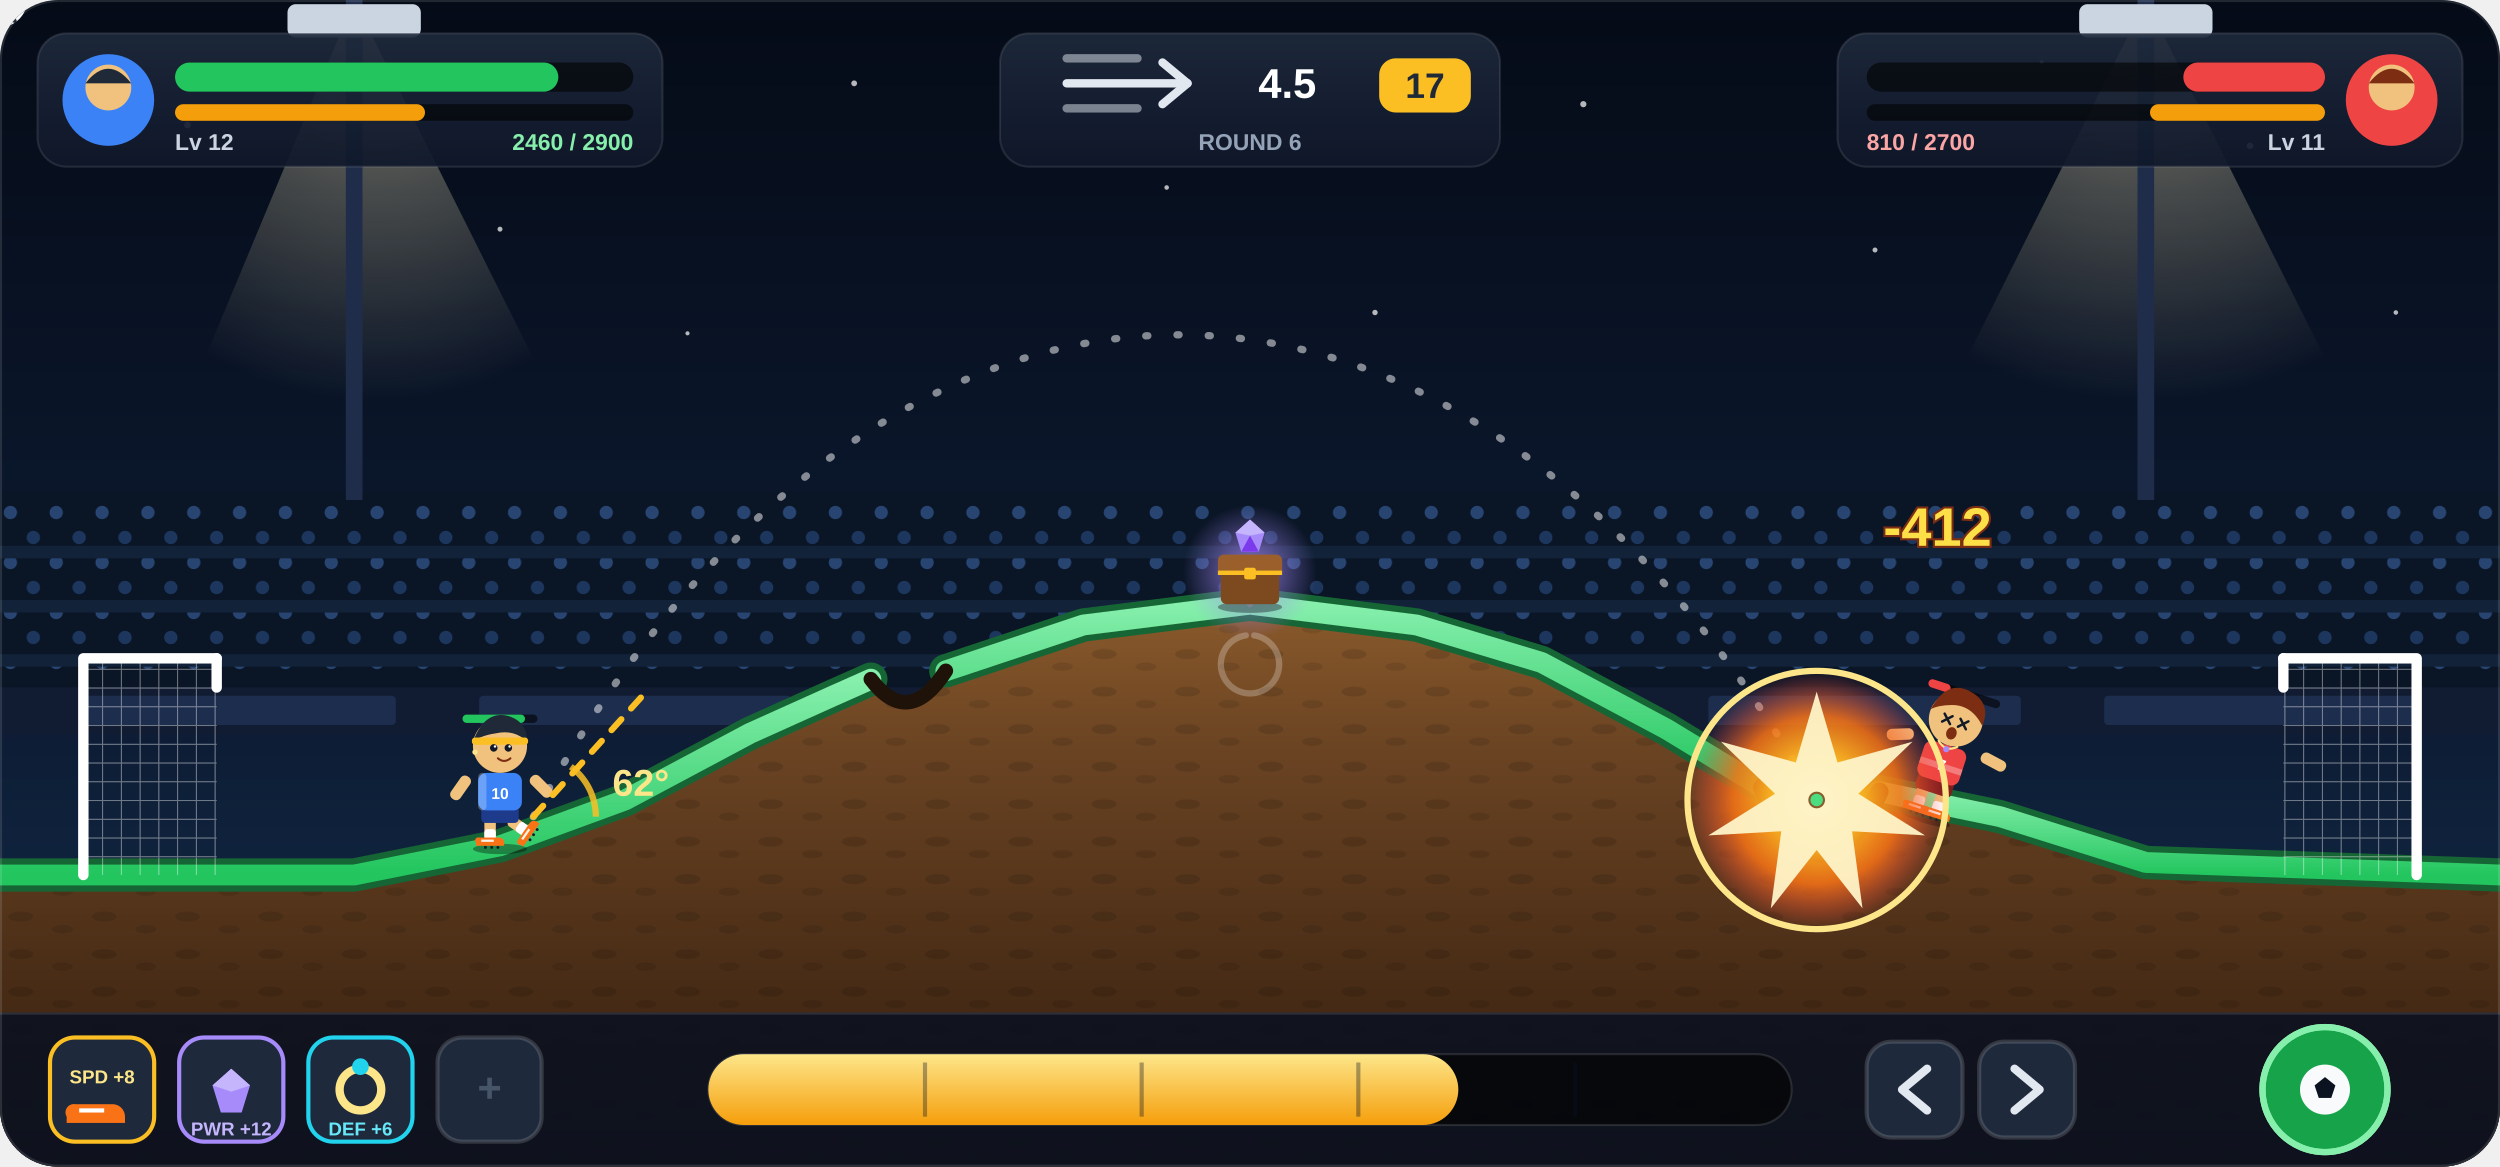
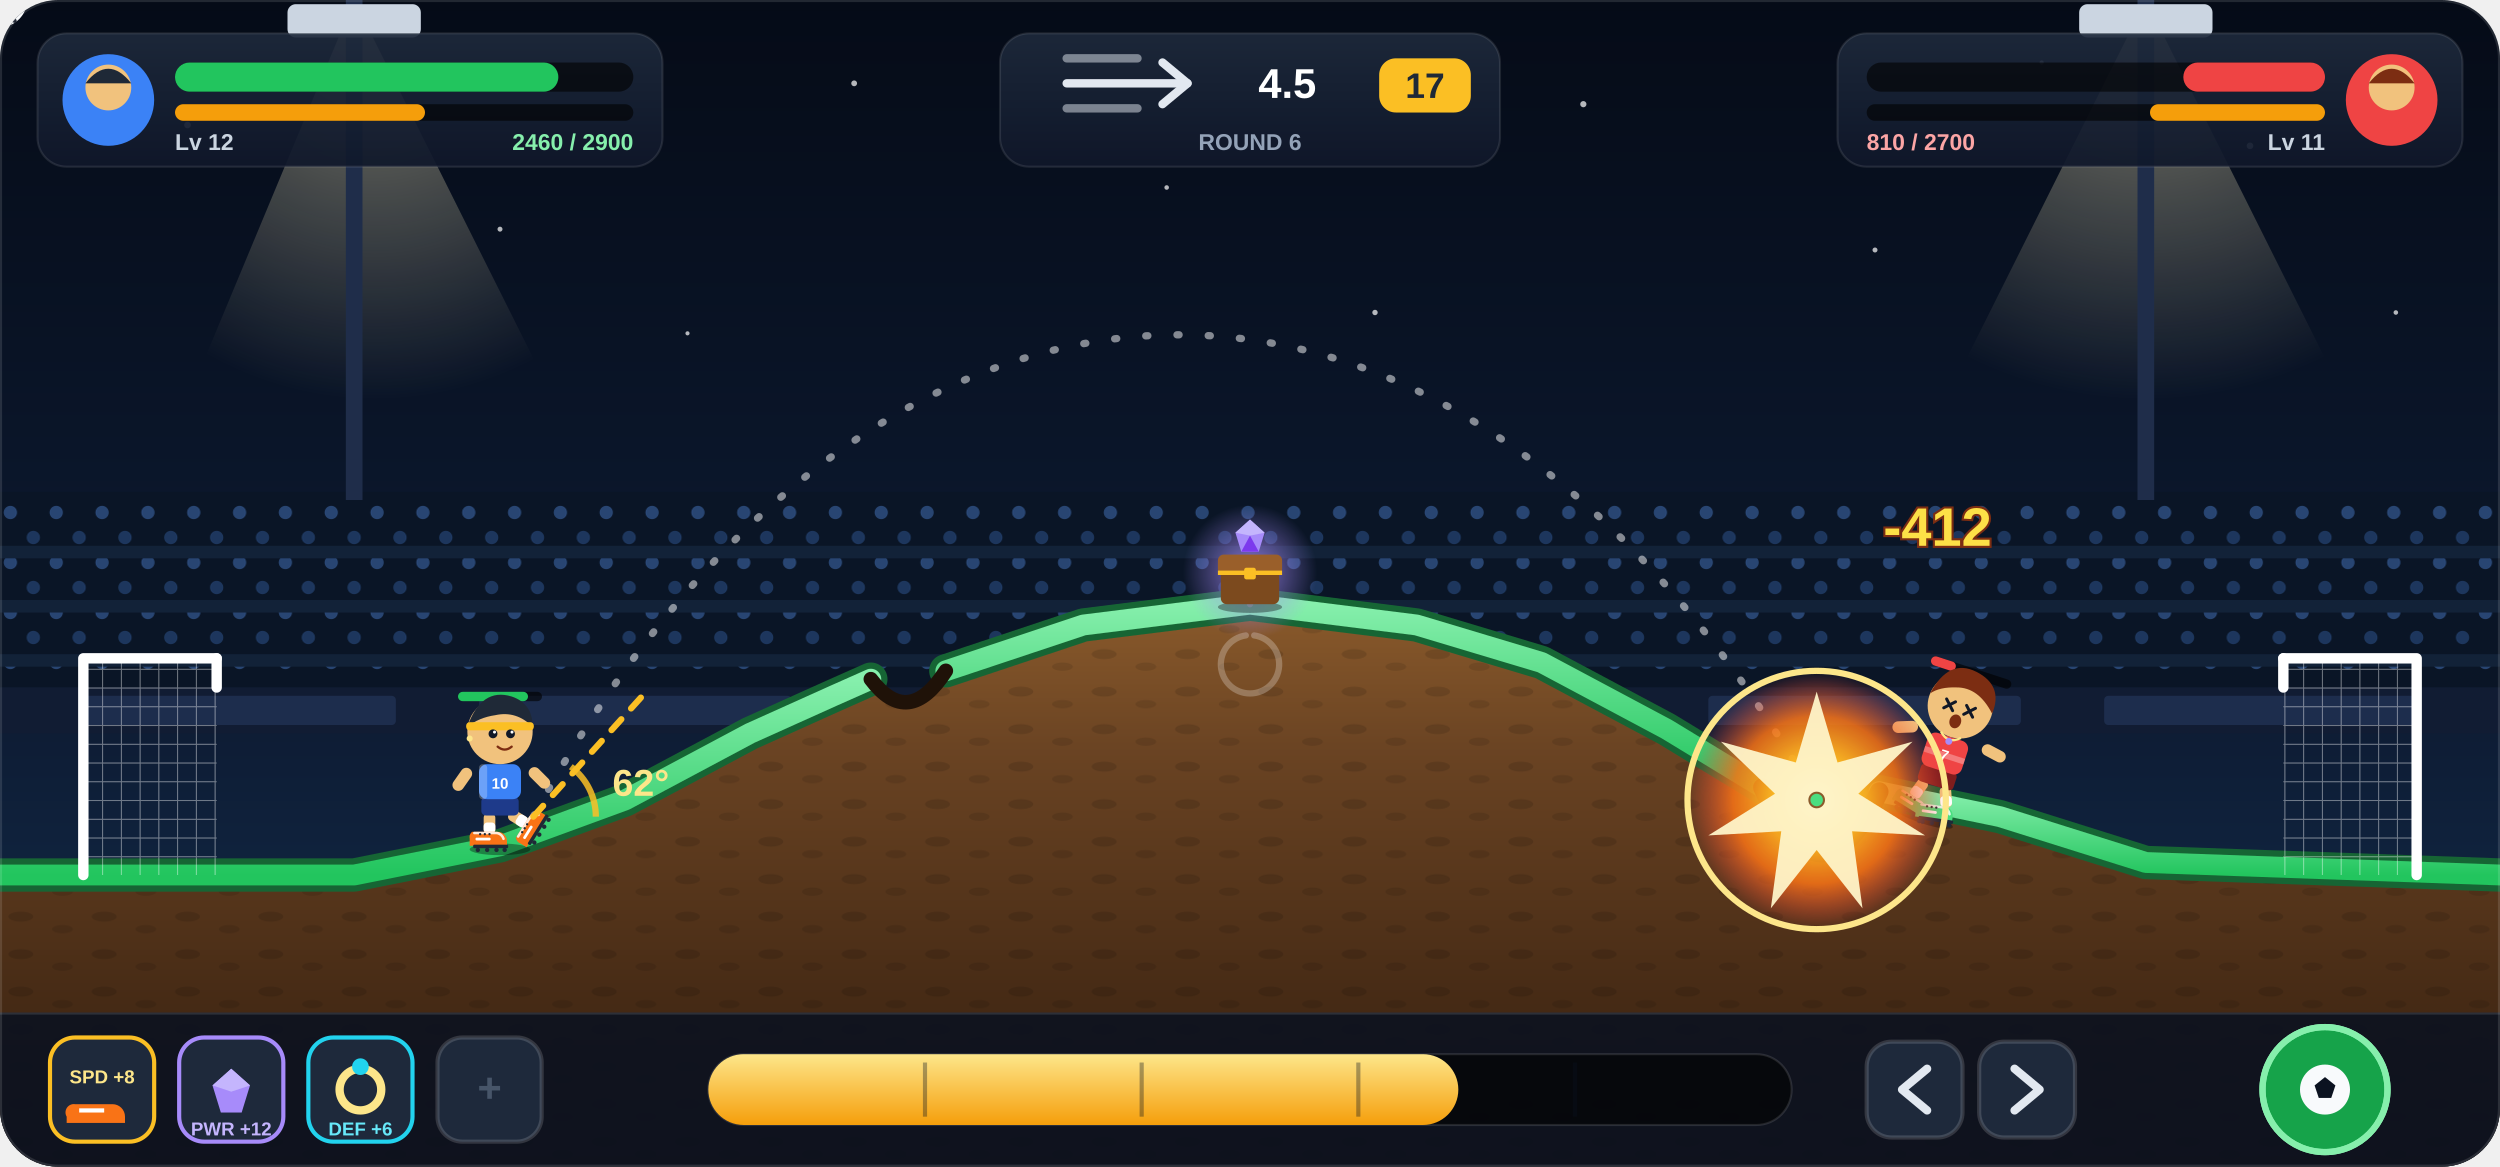
<svg xmlns="http://www.w3.org/2000/svg" xmlns:xlink="http://www.w3.org/1999/xlink" viewBox="0 0 1200 560" width="1200" height="560" role="img" aria-label="FootWars gameplay scene">
  <defs>
    <linearGradient id="sky" x1="0" y1="0" x2="0" y2="1">
      <stop offset="0" stop-color="#050b17" />
      <stop offset="0.6" stop-color="#0d1b33" />
      <stop offset="1" stop-color="#14304f" />
    </linearGradient>
    <linearGradient id="dirt" x1="0" y1="0" x2="0" y2="1">
      <stop offset="0" stop-color="#8a5a2b" />
      <stop offset="0.25" stop-color="#6b4423" />
      <stop offset="1" stop-color="#2e1a0c" />
    </linearGradient>
    <linearGradient id="grassG" x1="0" y1="0" x2="0" y2="1">
      <stop offset="0" stop-color="#86efac" />
      <stop offset="1" stop-color="#22c55e" />
    </linearGradient>
    <radialGradient id="glow" cx="0.5" cy="0" r="0.8">
      <stop offset="0" stop-color="#fef3c7" stop-opacity="0.5" />
      <stop offset="1" stop-color="#fef3c7" stop-opacity="0" />
    </radialGradient>
    <radialGradient id="boom" cx="0.5" cy="0.5" r="0.5">
      <stop offset="0" stop-color="#fffbeb" />
      <stop offset="0.3" stop-color="#fbbf24" />
      <stop offset="0.65" stop-color="#f97316" stop-opacity="0.85" />
      <stop offset="1" stop-color="#ef4444" stop-opacity="0" />
    </radialGradient>
    <radialGradient id="gemGlow" cx="0.5" cy="0.5" r="0.5">
      <stop offset="0" stop-color="#a78bfa" stop-opacity="0.8" />
      <stop offset="1" stop-color="#a78bfa" stop-opacity="0" />
    </radialGradient>
    <linearGradient id="panel" x1="0" y1="0" x2="0" y2="1">
      <stop offset="0" stop-color="#1e293b" stop-opacity="0.92" />
      <stop offset="1" stop-color="#0f172a" stop-opacity="0.92" />
    </linearGradient>
    <linearGradient id="gold" x1="0" y1="0" x2="0" y2="1">
      <stop offset="0" stop-color="#fde68a" />
      <stop offset="1" stop-color="#f59e0b" />
    </linearGradient>
    <pattern id="net" width="9" height="9" patternUnits="userSpaceOnUse">
      <path d="M0 0H9M0 0V9" stroke="#ffffff" stroke-opacity="0.4" stroke-width="1" />
    </pattern>
    <pattern id="crowd" width="22" height="24" patternUnits="userSpaceOnUse">
      <circle cx="5" cy="6" r="3.2" fill="#2b4a7a" />
      <circle cx="16" cy="18" r="3.2" fill="#1f3a63" />
    </pattern>
    <pattern id="dirtTex" width="40" height="18" patternUnits="userSpaceOnUse">
      <ellipse cx="10" cy="8" rx="6" ry="2.4" fill="#000" fill-opacity="0.12" />
      <ellipse cx="30" cy="14" rx="5" ry="2" fill="#000" fill-opacity="0.1" />
    </pattern>
    <clipPath id="frame">
      <rect width="1200" height="560" rx="28" />
    </clipPath>
    <path id="arc" d="M256 392 C 420 90, 700 80, 872 384" fill="none" />
    <g id="chibi-body">
      <ellipse cx="0" cy="3" rx="26" ry="5" fill="#000" fill-opacity="0.35" />
      <rect x="-15" y="-26" width="11" height="22" rx="4" fill="#f1c27d" />
      <rect x="4" y="-26" width="11" height="22" rx="4" fill="#f1c27d" />
      <rect x="-15" y="-16" width="11" height="10" rx="3" fill="#ffffff" />
      <rect x="4" y="-16" width="11" height="10" rx="3" fill="#ffffff" />
      <g>
        <path d="M-20 -8 h19 a5 5 0 0 1 5 5 v3 h-27 v-3 a3 3 0 0 1 3 -5z" fill="#f97316" />
        <rect x="-18" y="-6" width="12" height="2.2" fill="#ffffff" fill-opacity="0.9" />
        <circle cx="-14" cy="1.5" r="1.4" fill="#111827" />
        <circle cx="-8" cy="1.5" r="1.4" fill="#111827" />
        <circle cx="-2" cy="1.5" r="1.4" fill="#111827" />
      </g>
      <g>
        <path d="M0 -8 h19 a5 5 0 0 1 5 5 v3 h-27 v-3 a3 3 0 0 1 3 -5z" fill="#f97316" />
        <rect x="2" y="-6" width="12" height="2.2" fill="#ffffff" fill-opacity="0.9" />
        <circle cx="6" cy="1.5" r="1.4" fill="#111827" />
        <circle cx="12" cy="1.5" r="1.4" fill="#111827" />
        <circle cx="18" cy="1.5" r="1.4" fill="#111827" />
      </g>
    </g>
  </defs>
  <g clip-path="url(#frame)">
    <rect width="1200" height="560" fill="url(#sky)" />
    <g fill="#ffffff" opacity="0.7">
      <circle cx="90" cy="60" r="1.6" />
      <circle cx="240" cy="110" r="1.2" />
      <circle cx="410" cy="40" r="1.4" />
      <circle cx="560" cy="90" r="1.1" />
      <circle cx="760" cy="50" r="1.5" />
      <circle cx="900" cy="120" r="1.2" />
      <circle cx="1080" cy="70" r="1.6" />
      <circle cx="1150" cy="150" r="1.1" />
      <circle cx="330" cy="160" r="1" />
      <circle cx="660" cy="150" r="1.3" />
      <circle cx="980" cy="30" r="1" />
    </g>
    <path d="M0 236 L1200 236 L1200 330 L0 330 Z" fill="#0a1526" />
    <rect x="0" y="240" width="1200" height="86" fill="url(#crowd)" opacity="0.9" />
    <g fill="#122238">
      <rect x="0" y="262" width="1200" height="6" />
      <rect x="0" y="288" width="1200" height="6" />
      <rect x="0" y="314" width="1200" height="6" />
    </g>
    <rect x="0" y="330" width="1200" height="22" fill="#111c33" />
    <g fill="#1d2d4d">
      <rect x="40" y="334" width="150" height="14" rx="2" />
      <rect x="230" y="334" width="150" height="14" rx="2" />
      <rect x="420" y="334" width="150" height="14" rx="2" />
      <rect x="630" y="334" width="150" height="14" rx="2" />
      <rect x="820" y="334" width="150" height="14" rx="2" />
      <rect x="1010" y="334" width="150" height="14" rx="2" />
    </g>
    <path d="M170 0 L70 240 L290 240 Z" fill="url(#glow)" />
    <path d="M1030 0 L910 240 L1150 240 Z" fill="url(#glow)" />
    <rect x="166" y="0" width="8" height="240" fill="#1f2d4a" />
    <rect x="1026" y="0" width="8" height="240" fill="#1f2d4a" />
    <rect x="138" y="2" width="64" height="16" rx="4" fill="#cbd5e1" />
    <rect x="998" y="2" width="64" height="16" rx="4" fill="#cbd5e1" />
    <path id="ground" d="M0 420 L170 420 L240 406 L300 384 L360 352 L400 334 L418 326 Q 436 350 454 322 L520 300 L600 290 L680 300 L740 318 L800 350 L846 378 Q 874 440 902 380 L960 392 L1030 414 L1200 420 L1200 560 L0 560 Z" fill="url(#dirt)" />
    <path d="M0 420 L170 420 L240 406 L300 384 L360 352 L400 334 L418 326 Q 436 350 454 322 L520 300 L600 290 L680 300 L740 318 L800 350 L846 378 Q 874 440 902 380 L960 392 L1030 414 L1200 420 L1200 560 L0 560 Z" fill="url(#dirtTex)" />
    <g fill="none" stroke-linecap="round" stroke-linejoin="round">
      <path d="M0 420 L170 420 L240 406 L300 384 L360 352 L400 334 L418 326" stroke="#166534" stroke-width="16" />
      <path d="M454 322 L520 300 L600 290 L680 300 L740 318 L800 350 L846 378" stroke="#166534" stroke-width="16" />
      <path d="M902 380 L960 392 L1030 414 L1200 420" stroke="#166534" stroke-width="16" />
      <path d="M0 420 L170 420 L240 406 L300 384 L360 352 L400 334 L418 326" stroke="url(#grassG)" stroke-width="10" />
      <path d="M454 322 L520 300 L600 290 L680 300 L740 318 L800 350 L846 378" stroke="url(#grassG)" stroke-width="10" />
      <path d="M902 380 L960 392 L1030 414 L1200 420" stroke="url(#grassG)" stroke-width="10" />
      <path d="M418 326 Q 436 350 454 322" stroke="#1f1208" stroke-width="7" />
      <path d="M846 378 Q 874 440 902 380" stroke="#1f1208" stroke-width="9" />
    </g>
    <g stroke="#ffffff" stroke-opacity="0.5" stroke-width="3" stroke-linecap="round">
      <path d="M600 290 V 282" />
      <path d="M598 305 a 14 14 0 1 0 4 0" fill="none" stroke-opacity="0.25" />
    </g>
    <g transform="translate(40 420)">
      <rect x="0" y="-104" width="64" height="104" fill="url(#net)" />
      <path d="M0 0 V-104 H64" fill="none" stroke="#ffffff" stroke-width="5" stroke-linecap="round" stroke-linejoin="round" />
      <path d="M64 -104 V-90" stroke="#ffffff" stroke-width="5" stroke-linecap="round" />
    </g>
    <g transform="translate(1160 420) scale(-1 1)">
      <rect x="0" y="-104" width="64" height="104" fill="url(#net)" />
      <path d="M0 0 V-104 H64" fill="none" stroke="#ffffff" stroke-width="5" stroke-linecap="round" stroke-linejoin="round" />
      <path d="M64 -104 V-90" stroke="#ffffff" stroke-width="5" stroke-linecap="round" />
    </g>
    <g transform="translate(600 290) scale(0.7)">
      <circle cx="0" cy="-22" r="46" fill="url(#gemGlow)">
        <animate attributeName="r" values="40;52;40" dur="2.2s" repeatCount="indefinite" />
      </circle>
      <ellipse cx="0" cy="2" rx="22" ry="4" fill="#000" fill-opacity="0.35" />
      <rect x="-20" y="-24" width="40" height="24" rx="4" fill="#7c4a1e" />
      <rect x="-22" y="-34" width="44" height="14" rx="4" fill="#9a5f2a" />
      <rect x="-22" y="-23" width="44" height="3" fill="#fbbf24" />
      <rect x="-4" y="-25" width="8" height="8" rx="1.5" fill="#fbbf24" />
      <g transform="translate(0 -46)">
        <polygon points="0,-12 10,-3 6,10 -6,10 -10,-3" fill="#a78bfa" />
        <polygon points="0,-12 10,-3 0,-1 -10,-3" fill="#c4b5fd" />
        <polygon points="-6,10 0,-1 6,10" fill="#7c3aed" />
        <animateTransform attributeName="transform" type="translate" values="0 -46;0 -54;0 -46" dur="2.2s" repeatCount="indefinite" />
      </g>
    </g>
    <use href="#arc" stroke="#ffffff" stroke-opacity="0.5" stroke-width="3.5" stroke-dasharray="1 14" stroke-linecap="round" />
-     <g transform="translate(240 406) scale(0.5)">
-       <g transform="translate(0 -126)">
+     <g transform="translate(240 406) scale(0.56)">
+       <g transform="translate(0 -132)">
        <rect x="-36" y="0" width="72" height="8" rx="4" fill="#000" fill-opacity="0.6" />
        <rect x="-36" y="0" width="60" height="8" rx="4" fill="#22c55e" />
      </g>
      <ellipse cx="0" cy="3" rx="26" ry="5" fill="#000" fill-opacity="0.35" />
-       <rect x="-15" y="-26" width="11" height="22" rx="4" fill="#f1c27d" />
-       <rect x="-15" y="-16" width="11" height="10" rx="3" fill="#ffffff" />
-       <g>
-         <path d="M-20 -8 h19 a5 5 0 0 1 5 5 v3 h-27 v-3 a3 3 0 0 1 3 -5z" fill="#f97316" />
-         <rect x="-18" y="-6" width="12" height="2.2" fill="#ffffff" fill-opacity="0.9" />
-         <circle cx="-14" cy="1.5" r="1.4" fill="#111827" />
-         <circle cx="-8" cy="1.5" r="1.4" fill="#111827" />
-         <circle cx="-2" cy="1.5" r="1.4" fill="#111827" />
-       </g>
-       <g transform="translate(8 -24) rotate(-55)">
-         <rect x="-4" y="0" width="11" height="22" rx="4" fill="#f1c27d" />
-         <rect x="-4" y="10" width="11" height="10" rx="3" fill="#ffffff" />
-         <path d="M-9 18 h19 a5 5 0 0 1 5 5 v3 h-27 v-3 a3 3 0 0 1 3 -5z" fill="#f97316" />
-         <rect x="-7" y="20" width="12" height="2.2" fill="#ffffff" fill-opacity="0.9" />
-         <circle cx="-3" cy="27.5" r="1.4" fill="#111827" />
-         <circle cx="3" cy="27.5" r="1.4" fill="#111827" />
-         <circle cx="9" cy="27.5" r="1.4" fill="#111827" />
-       </g>
-       <rect x="-18" y="-38" width="36" height="16" rx="4" fill="#1e3a8a" />
-       <rect x="-21" y="-70" width="42" height="36" rx="8" fill="#3b82f6" />
-       <rect x="-21" y="-70" width="8" height="36" rx="4" fill="#ffffff" fill-opacity="0.25" />
-       <text x="0" y="-45" text-anchor="middle" font-family="Arial Black, Arial, sans-serif" font-weight="900" font-size="15" fill="#ffffff">10</text>
-       <rect x="-36" y="-66" width="11" height="26" rx="5" fill="#f1c27d" transform="rotate(35 -30 -66)" />
-       <rect x="25" y="-66" width="11" height="26" rx="5" fill="#f1c27d" transform="rotate(-45 30 -66)" />
-       <circle cx="0" cy="-96" r="26" fill="#f1c27d" />
-       <path d="M-26 -100 Q -14 -132 10 -124 Q 26 -118 26 -100 Q 14 -112 -4 -108 Q -18 -106 -26 -100 Z" fill="#1f2937" />
-       <rect x="-27" y="-104" width="54" height="7" rx="3" fill="#fbbf24" />
-       <circle cx="8" cy="-94" r="3.6" fill="#111827" />
-       <circle cx="-6" cy="-94" r="3.6" fill="#111827" />
-       <circle cx="9.2" cy="-95.4" r="1.2" fill="#ffffff" />
-       <circle cx="-4.8" cy="-95.4" r="1.2" fill="#ffffff" />
-       <path d="M-2 -84 q 6 5 12 0" stroke="#7c2d12" stroke-width="2" fill="none" stroke-linecap="round" />
-       <circle cx="-24" cy="-90" r="2.6" fill="#fde68a" />
+       <rect x="-14" y="-28" width="10" height="18" rx="4" fill="#f1c27d" />
+       <rect x="-14" y="-20" width="10" height="9" rx="3" fill="#ffffff" />
+       <g transform="translate(-2 0)">
+         <path d="M-22 -12 h22 a8 8 0 0 1 8 8 v4 h-32 v-6 a6 6 0 0 1 2 -6z" fill="#f97316" />
+         <path d="M-20 -11 h19 a7 7 0 0 1 6 5" fill="none" stroke="#ffffff" stroke-opacity="0.85" stroke-width="2.2" stroke-linecap="round" />
+         <rect x="-19" y="-7" width="13" height="2.4" rx="1" fill="#ffffff" />
+         <circle cx="-15" cy="-10" r="1" fill="#1f2937" />
+         <circle cx="-11" cy="-10" r="1" fill="#1f2937" />
+         <circle cx="-7" cy="-10" r="1" fill="#1f2937" />
+         <rect x="-21" y="-1" width="30" height="3" rx="1" fill="#1f2937" />
+         <circle cx="-17" cy="3.5" r="1.9" fill="#1f2937" />
+         <circle cx="-9" cy="3.5" r="1.9" fill="#1f2937" />
+         <circle cx="-1" cy="3.5" r="1.9" fill="#1f2937" />
+         <circle cx="6" cy="3.5" r="1.9" fill="#1f2937" />
+       </g>
+       <g transform="translate(8 -28) rotate(-58)">
+         <rect x="-5" y="0" width="10" height="18" rx="4" fill="#f1c27d" />
+         <rect x="-5" y="8" width="10" height="9" rx="3" fill="#ffffff" />
+         <g transform="translate(7 28)">
+           <path d="M-22 -12 h22 a8 8 0 0 1 8 8 v4 h-32 v-6 a6 6 0 0 1 2 -6z" fill="#f97316" />
+           <path d="M-20 -11 h19 a7 7 0 0 1 6 5" fill="none" stroke="#ffffff" stroke-opacity="0.85" stroke-width="2.2" stroke-linecap="round" />
+           <rect x="-19" y="-7" width="13" height="2.4" rx="1" fill="#ffffff" />
+           <circle cx="-15" cy="-10" r="1" fill="#1f2937" />
+           <circle cx="-11" cy="-10" r="1" fill="#1f2937" />
+           <circle cx="-7" cy="-10" r="1" fill="#1f2937" />
+           <rect x="-21" y="-1" width="30" height="3" rx="1" fill="#1f2937" />
+           <circle cx="-17" cy="3.5" r="1.9" fill="#1f2937" />
+           <circle cx="-9" cy="3.5" r="1.9" fill="#1f2937" />
+           <circle cx="-1" cy="3.5" r="1.9" fill="#1f2937" />
+           <circle cx="6" cy="3.5" r="1.9" fill="#1f2937" />
+         </g>
+       </g>
+       <rect x="-16" y="-42" width="32" height="16" rx="4" fill="#1e3a8a" />
+       <rect x="-18" y="-70" width="36" height="30" rx="7" fill="#3b82f6" />
+       <rect x="-18" y="-70" width="7" height="30" rx="3" fill="#ffffff" fill-opacity="0.25" />
+       <text x="0" y="-49" text-anchor="middle" font-family="Arial Black, Arial, sans-serif" font-weight="900" font-size="13" fill="#ffffff">10</text>
+       <rect x="-31" y="-66" width="10" height="22" rx="5" fill="#f1c27d" transform="rotate(35 -26 -66)" />
+       <rect x="21" y="-66" width="10" height="22" rx="5" fill="#f1c27d" transform="rotate(-45 26 -66)" />
+       <circle cx="0" cy="-98" r="28" fill="#f1c27d" />
+       <path d="M-28 -102 Q -16 -136 10 -128 Q 28 -122 28 -102 Q 14 -116 -4 -112 Q -18 -110 -28 -102 Z" fill="#1f2937" />
+       <rect x="-29" y="-106" width="58" height="7" rx="3" fill="#fbbf24" />
+       <circle cx="9" cy="-96" r="3.8" fill="#111827" />
+       <circle cx="-6" cy="-96" r="3.8" fill="#111827" />
+       <circle cx="10.3" cy="-97.5" r="1.3" fill="#ffffff" />
+       <circle cx="-4.7" cy="-97.5" r="1.3" fill="#ffffff" />
+       <path d="M-2 -85 q 6 5 12 0" stroke="#7c2d12" stroke-width="2" fill="none" stroke-linecap="round" />
+       <circle cx="-26" cy="-92" r="2.6" fill="#fde68a" />
    </g>
    <g transform="translate(256 392)">
      <path d="M0 0 L56 -62" stroke="#fbbf24" stroke-width="3" stroke-dasharray="7 7" stroke-linecap="round" />
      <path d="M30 0 A30 30 0 0 0 18 -24" fill="none" stroke="#fbbf24" stroke-width="3" opacity="0.85" />
      <text x="38" y="-10" font-family="Arial Black, Arial, sans-serif" font-weight="900" font-size="18" fill="#fde68a">62°</text>
    </g>
-     <g transform="translate(924 391) rotate(18) scale(0.5)">
-       <g transform="translate(0 -126)">
+     <g transform="translate(924 391) rotate(18) scale(0.56)">
+       <g transform="translate(0 -132)">
        <rect x="-36" y="0" width="72" height="8" rx="4" fill="#000" fill-opacity="0.6" />
        <rect x="-36" y="0" width="22" height="8" rx="4" fill="#ef4444" />
      </g>
-       <use href="#chibi-body" />
-       <rect x="-18" y="-38" width="36" height="16" rx="4" fill="#7f1d1d" />
-       <rect x="-21" y="-70" width="42" height="36" rx="8" fill="#ef4444" />
-       <rect x="-21" y="-52" width="42" height="6" fill="#ffffff" fill-opacity="0.3" />
-       <text x="0" y="-45" text-anchor="middle" font-family="Arial Black, Arial, sans-serif" font-weight="900" font-size="15" fill="#ffffff">7</text>
-       <rect x="-40" y="-70" width="11" height="26" rx="5" fill="#f1c27d" transform="rotate(70 -34 -70)" />
-       <rect x="29" y="-70" width="11" height="26" rx="5" fill="#f1c27d" transform="rotate(-80 34 -70)" />
-       <circle cx="0" cy="-96" r="26" fill="#f1c27d" />
-       <path d="M-26 -98 Q -20 -130 4 -126 Q 28 -122 26 -98 Q 10 -114 -8 -108 Q -20 -104 -26 -98 Z" fill="#7c2d12" />
-       <path d="M-12 -98 l 8 8 M-4 -98 l -8 8 M4 -98 l 8 8 M12 -98 l -8 8" stroke="#111827" stroke-width="2.4" stroke-linecap="round" />
-       <ellipse cx="0" cy="-82" rx="5" ry="6" fill="#7c2d12" />
-       <path d="M-10 -72 q 10 10 20 0" stroke="#fde68a" stroke-width="2" fill="none" />
+       <ellipse cx="0" cy="3" rx="26" ry="5" fill="#000" fill-opacity="0.35" />
+       <rect x="-14" y="-28" width="10" height="18" rx="4" fill="#f1c27d" transform="rotate(18 -9 -28)" />
+       <rect x="4" y="-28" width="10" height="18" rx="4" fill="#f1c27d" transform="rotate(-22 9 -28)" />
+       <rect x="-14" y="-20" width="10" height="9" rx="3" fill="#ffffff" transform="rotate(18 -9 -28)" />
+       <rect x="4" y="-20" width="10" height="9" rx="3" fill="#ffffff" transform="rotate(-22 9 -28)" />
+       <g transform="translate(-8 2) rotate(14)">
+         <path d="M-22 -12 h22 a8 8 0 0 1 8 8 v4 h-32 v-6 a6 6 0 0 1 2 -6z" fill="#4ade80" />
+         <path d="M-20 -11 h19 a7 7 0 0 1 6 5" fill="none" stroke="#ffffff" stroke-opacity="0.85" stroke-width="2.2" stroke-linecap="round" />
+         <rect x="-19" y="-7" width="13" height="2.4" rx="1" fill="#ffffff" />
+         <circle cx="-15" cy="-10" r="1" fill="#1f2937" />
+         <circle cx="-11" cy="-10" r="1" fill="#1f2937" />
+         <circle cx="-7" cy="-10" r="1" fill="#1f2937" />
+         <rect x="-21" y="-1" width="30" height="3" rx="1" fill="#1f2937" />
+         <circle cx="-17" cy="3.5" r="1.9" fill="#1f2937" />
+         <circle cx="-9" cy="3.5" r="1.9" fill="#1f2937" />
+         <circle cx="-1" cy="3.5" r="1.9" fill="#1f2937" />
+         <circle cx="6" cy="3.5" r="1.9" fill="#1f2937" />
+       </g>
+       <g transform="translate(16 0) rotate(-10)">
+         <path d="M-22 -12 h22 a8 8 0 0 1 8 8 v4 h-32 v-6 a6 6 0 0 1 2 -6z" fill="#4ade80" />
+         <path d="M-20 -11 h19 a7 7 0 0 1 6 5" fill="none" stroke="#ffffff" stroke-opacity="0.85" stroke-width="2.2" stroke-linecap="round" />
+         <rect x="-19" y="-7" width="13" height="2.4" rx="1" fill="#ffffff" />
+         <circle cx="-15" cy="-10" r="1" fill="#1f2937" />
+         <circle cx="-11" cy="-10" r="1" fill="#1f2937" />
+         <circle cx="-7" cy="-10" r="1" fill="#1f2937" />
+         <rect x="-21" y="-1" width="30" height="3" rx="1" fill="#1f2937" />
+         <circle cx="-17" cy="3.5" r="1.9" fill="#1f2937" />
+         <circle cx="-9" cy="3.5" r="1.9" fill="#1f2937" />
+         <circle cx="-1" cy="3.5" r="1.9" fill="#1f2937" />
+         <circle cx="6" cy="3.5" r="1.9" fill="#1f2937" />
+       </g>
+       <rect x="-16" y="-42" width="32" height="16" rx="4" fill="#7f1d1d" />
+       <rect x="-18" y="-70" width="36" height="30" rx="7" fill="#ef4444" />
+       <rect x="-18" y="-56" width="36" height="5" fill="#ffffff" fill-opacity="0.3" />
+       <text x="0" y="-49" text-anchor="middle" font-family="Arial Black, Arial, sans-serif" font-weight="900" font-size="13" fill="#ffffff">7</text>
+       <rect x="-34" y="-70" width="10" height="22" rx="5" fill="#f1c27d" transform="rotate(70 -29 -70)" />
+       <rect x="24" y="-70" width="10" height="22" rx="5" fill="#f1c27d" transform="rotate(-80 29 -70)" />
+       <circle cx="0" cy="-98" r="28" fill="#f1c27d" />
+       <path d="M-28 -100 Q -22 -134 4 -130 Q 30 -126 28 -100 Q 10 -118 -8 -112 Q -22 -108 -28 -100 Z" fill="#7c2d12" />
+       <path d="M-13 -100 l 8 8 M-5 -100 l -8 8 M5 -100 l 8 8 M13 -100 l -8 8" stroke="#111827" stroke-width="2.6" stroke-linecap="round" />
+       <ellipse cx="0" cy="-84" rx="5" ry="6" fill="#7c2d12" />
+       <path d="M-9 -72 q 9 9 18 0" stroke="#fde68a" stroke-width="2" fill="none" />
      <circle cx="0" cy="-66" r="3" fill="#a78bfa" />
    </g>
    <g transform="translate(930 262)">
      <text x="0" y="0" text-anchor="middle" font-family="Arial Black, Arial, sans-serif" font-weight="900" font-size="26" fill="#fde047" stroke="#7c2d12" stroke-width="2" paint-order="stroke">-412</text>
      <animateTransform attributeName="transform" type="translate" values="930 300;930 262" dur="1.6s" repeatCount="indefinite" />
      <animate attributeName="opacity" values="0;1;1;0" keyTimes="0;0.15;0.7;1" dur="1.6s" repeatCount="indefinite" />
    </g>
    <g transform="translate(872 384)">
      <circle r="62" fill="url(#boom)">
        <animate attributeName="r" values="40;72;40" dur="1.6s" repeatCount="indefinite" />
      </circle>
      <circle r="62" fill="none" stroke="#fde68a" stroke-width="3">
        <animate attributeName="r" values="20;90" dur="1.6s" repeatCount="indefinite" />
        <animate attributeName="opacity" values="0.9;0" dur="1.6s" repeatCount="indefinite" />
      </circle>
      <path d="M0 -52 L10 -18 L46 -28 L20 -3 L52 17 L17 15 L22 52 L0 24 L-22 52 L-17 15 L-52 17 L-20 -3 L-46 -28 L-10 -18 Z" fill="#fef3c7" opacity="0.95">
        <animateTransform attributeName="transform" type="rotate" from="0" to="360" dur="8s" repeatCount="indefinite" />
      </path>
      <g fill="#8a5a2b">
        <circle r="4">
          <animateTransform attributeName="transform" type="translate" values="0 0;-60 -80" dur="1.6s" repeatCount="indefinite" />
          <animate attributeName="opacity" values="1;0" dur="1.6s" repeatCount="indefinite" />
        </circle>
        <circle r="3">
          <animateTransform attributeName="transform" type="translate" values="0 0;40 -95" dur="1.6s" repeatCount="indefinite" />
          <animate attributeName="opacity" values="1;0" dur="1.6s" repeatCount="indefinite" />
        </circle>
        <circle r="3.5">
          <animateTransform attributeName="transform" type="translate" values="0 0;80 -50" dur="1.6s" repeatCount="indefinite" />
          <animate attributeName="opacity" values="1;0" dur="1.6s" repeatCount="indefinite" />
        </circle>
        <circle r="2.5">
          <animateTransform attributeName="transform" type="translate" values="0 0;-30 -110" dur="1.6s" repeatCount="indefinite" />
          <animate attributeName="opacity" values="1;0" dur="1.6s" repeatCount="indefinite" />
        </circle>
        <circle r="3" fill="#4ade80">
          <animateTransform attributeName="transform" type="translate" values="0 0;-90 -40" dur="1.6s" repeatCount="indefinite" />
          <animate attributeName="opacity" values="1;0" dur="1.6s" repeatCount="indefinite" />
        </circle>
      </g>
    </g>
    <g>
      <g>
        <circle r="13" fill="#f8fafc" />
        <polygon points="0,-7 6,-2 4,5 -4,5 -6,-2" fill="#0b1220" />
        <path d="M0 -7 L0 -12 M6 -2 L11 -4 M4 5 L7 10 M-4 5 L-7 10 M-6 -2 L-11 -4" stroke="#0b1220" stroke-width="2" stroke-linecap="round" fill="none" />
        <animateTransform attributeName="transform" type="rotate" from="0" to="720" dur="2.2s" repeatCount="indefinite" />
      </g>
      <animateMotion dur="2.2s" repeatCount="indefinite" calcMode="linear">
        <mpath xlink:href="#arc" />
      </animateMotion>
    </g>
    <g transform="translate(18 16)">
      <rect width="300" height="64" rx="14" fill="url(#panel)" stroke="#ffffff" stroke-opacity="0.1" />
      <circle cx="34" cy="32" r="22" fill="#3b82f6" />
      <circle cx="34" cy="26" r="11" fill="#f1c27d" />
      <path d="M23 24 q 11 -14 22 0" fill="#1f2937" />
      <rect x="66" y="14" width="220" height="14" rx="7" fill="#000" fill-opacity="0.6" />
      <rect x="66" y="14" width="184" height="14" rx="7" fill="#22c55e" />
      <rect x="66" y="34" width="220" height="8" rx="4" fill="#000" fill-opacity="0.6" />
      <rect x="66" y="34" width="120" height="8" rx="4" fill="#f59e0b" />
      <text x="66" y="56" font-family="Arial, sans-serif" font-weight="700" font-size="11" fill="#cbd5e1">Lv 12</text>
      <text x="286" y="56" text-anchor="end" font-family="Arial, sans-serif" font-weight="700" font-size="11" fill="#86efac">2460 / 2900</text>
    </g>
    <g transform="translate(882 16)">
      <rect width="300" height="64" rx="14" fill="url(#panel)" stroke="#ffffff" stroke-opacity="0.1" />
      <circle cx="266" cy="32" r="22" fill="#ef4444" />
      <circle cx="266" cy="26" r="11" fill="#f1c27d" />
      <path d="M255 24 q 11 -14 22 0" fill="#7c2d12" />
      <rect x="14" y="14" width="220" height="14" rx="7" fill="#000" fill-opacity="0.6" />
      <rect x="166" y="14" width="68" height="14" rx="7" fill="#ef4444" />
      <rect x="14" y="34" width="220" height="8" rx="4" fill="#000" fill-opacity="0.6" />
      <rect x="150" y="34" width="84" height="8" rx="4" fill="#f59e0b" />
      <text x="234" y="56" text-anchor="end" font-family="Arial, sans-serif" font-weight="700" font-size="11" fill="#cbd5e1">Lv 11</text>
      <text x="14" y="56" font-family="Arial, sans-serif" font-weight="700" font-size="11" fill="#fca5a5">810 / 2700</text>
    </g>
    <g transform="translate(600 16)">
      <rect x="-120" y="0" width="240" height="64" rx="14" fill="url(#panel)" stroke="#ffffff" stroke-opacity="0.1" />
      <g transform="translate(-48 24)" fill="none" stroke="#e2e8f0" stroke-width="4" stroke-linecap="round" stroke-linejoin="round">
        <path d="M-40 0 H18" />
        <path d="M6 -10 L18 0 L6 10" />
        <path d="M-40 -12 H-6" opacity="0.5" />
        <path d="M-40 12 H-6" opacity="0.5" />
      </g>
      <text x="4" y="31" font-family="Arial Black, Arial, sans-serif" font-weight="900" font-size="20" fill="#ffffff">4.5</text>
      <rect x="62" y="12" width="44" height="26" rx="8" fill="#fbbf24" />
      <text x="84" y="31" text-anchor="middle" font-family="Arial Black, Arial, sans-serif" font-weight="900" font-size="17" fill="#1f2937">17</text>
      <text x="0" y="56" text-anchor="middle" font-family="Arial, sans-serif" font-weight="700" font-size="11" fill="#94a3b8">ROUND 6</text>
    </g>
    <g transform="translate(0 486)">
      <rect x="0" y="0" width="1200" height="74" fill="#0b1220" fill-opacity="0.88" />
      <rect x="0" y="0" width="1200" height="1" fill="#ffffff" fill-opacity="0.12" />
      <g transform="translate(24 12)">
        <g>
          <rect width="50" height="50" rx="12" fill="#1e293b" stroke="#fbbf24" stroke-width="2" />
          <path d="M12 32 h18 a6 6 0 0 1 6 6 v3 h-28 v-3 a4 4 0 0 1 4 -6z" fill="#f97316" />
          <rect x="14" y="34" width="12" height="2" fill="#fff" />
          <text x="25" y="22" text-anchor="middle" font-family="Arial, sans-serif" font-weight="700" font-size="9" fill="#fde68a">SPD +8</text>
        </g>
        <g transform="translate(62 0)">
          <rect width="50" height="50" rx="12" fill="#1e293b" stroke="#a78bfa" stroke-width="2" />
          <polygon points="25,15 34,23 30,36 20,36 16,23" fill="#a78bfa" />
          <polygon points="25,15 34,23 25,26 16,23" fill="#c4b5fd" />
          <text x="25" y="47" text-anchor="middle" font-family="Arial, sans-serif" font-weight="700" font-size="9" fill="#c4b5fd">PWR +12</text>
        </g>
        <g transform="translate(124 0)">
          <rect width="50" height="50" rx="12" fill="#1e293b" stroke="#22d3ee" stroke-width="2" />
          <circle cx="25" cy="25" r="10" fill="none" stroke="#fde68a" stroke-width="4" />
          <circle cx="25" cy="14" r="4" fill="#22d3ee" />
          <text x="25" y="47" text-anchor="middle" font-family="Arial, sans-serif" font-weight="700" font-size="9" fill="#67e8f9">DEF +6</text>
        </g>
        <g transform="translate(186 0)">
          <rect width="50" height="50" rx="12" fill="#1e293b" stroke="#ffffff" stroke-opacity="0.15" stroke-width="2" />
          <text x="25" y="31" text-anchor="middle" font-family="Arial, sans-serif" font-weight="700" font-size="20" fill="#475569">+</text>
        </g>
      </g>
      <g transform="translate(340 20)">
        <rect width="520" height="34" rx="17" fill="#000" fill-opacity="0.6" stroke="#ffffff" stroke-opacity="0.12" />
        <rect width="360" height="34" rx="17" fill="url(#gold)">
          <animate attributeName="width" values="40;470;40" dur="2.2s" repeatCount="indefinite" />
        </rect>
        <g stroke="#0b1220" stroke-opacity="0.35" stroke-width="2">
          <path d="M104 4 V30" />
          <path d="M208 4 V30" />
          <path d="M312 4 V30" />
          <path d="M416 4 V30" />
        </g>
      </g>
      <g transform="translate(896 14)" fill="#1e293b" stroke="#ffffff" stroke-opacity="0.15" stroke-width="2">
        <rect width="46" height="46" rx="12" />
        <rect x="54" width="46" height="46" rx="12" />
      </g>
      <g fill="none" stroke="#e2e8f0" stroke-width="4" stroke-linecap="round" stroke-linejoin="round">
        <path d="M925 27 L913 37 L925 47" />
        <path d="M967 27 L979 37 L967 47" />
      </g>
      <g transform="translate(1116 37)">
        <circle r="30" fill="#16a34a" stroke="#86efac" stroke-width="3" />
        <circle r="12" fill="#f8fafc" />
        <polygon points="0,-6 5,-2 3,4 -3,4 -5,-2" fill="#0b1220" />
        <circle r="30" fill="none" stroke="#86efac" stroke-width="3">
          <animate attributeName="r" values="30;40" dur="1.4s" repeatCount="indefinite" />
          <animate attributeName="opacity" values="0.8;0" dur="1.4s" repeatCount="indefinite" />
        </circle>
      </g>
    </g>
    <rect width="1200" height="560" rx="28" fill="none" stroke="#ffffff" stroke-opacity="0.12" stroke-width="2" />
  </g>
</svg>
